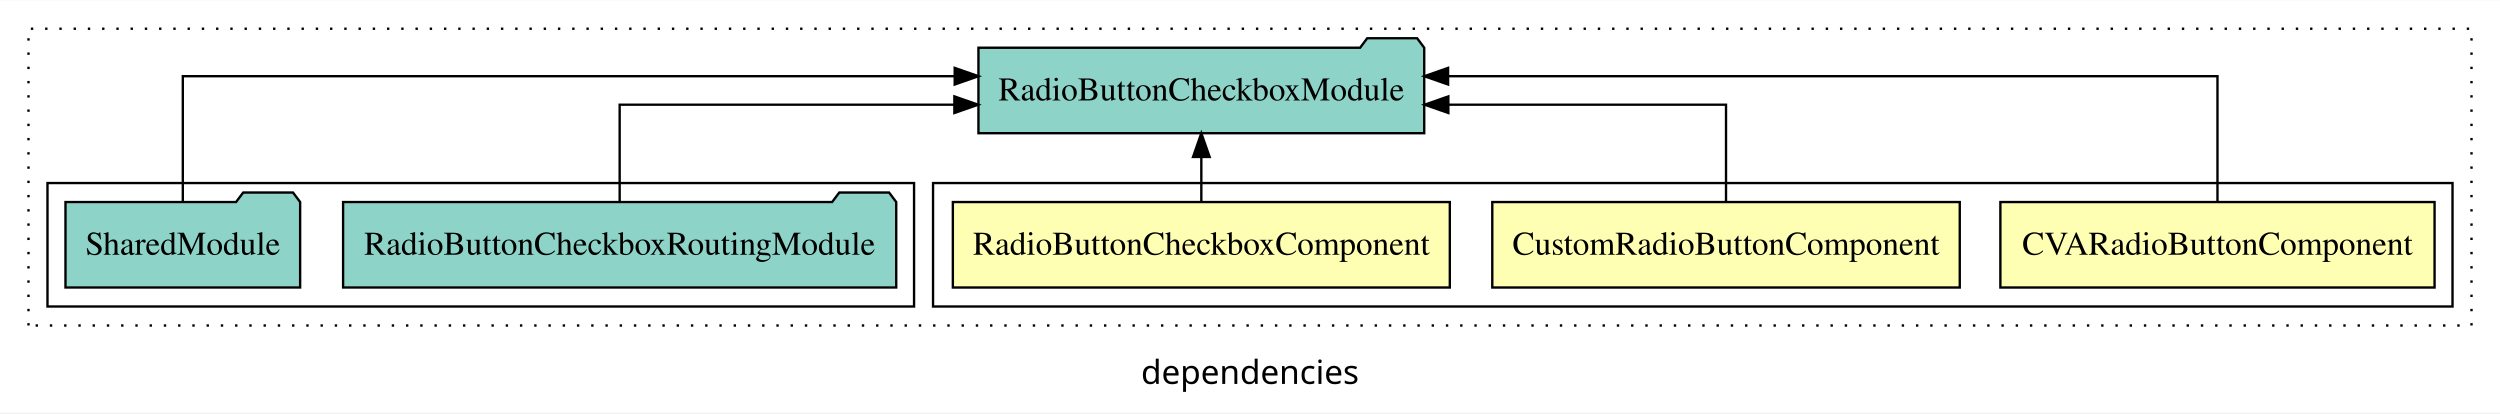
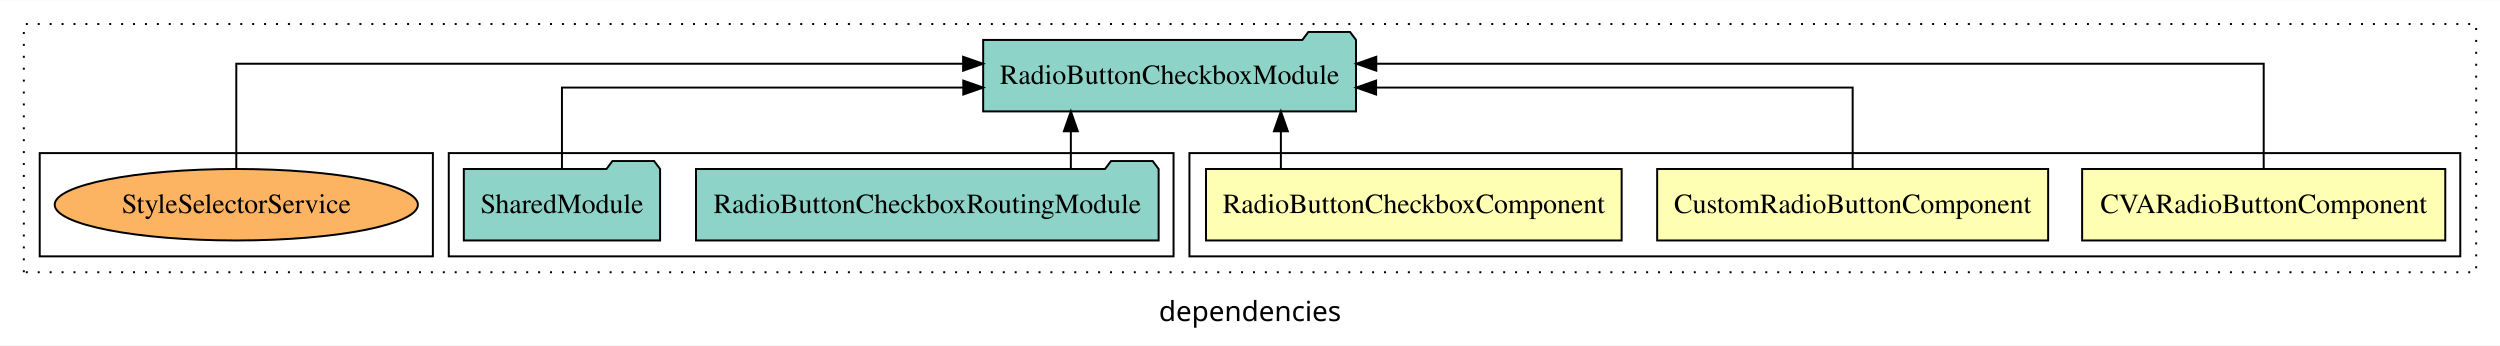
- <svg xmlns="http://www.w3.org/2000/svg" width="1053pt" height="174pt" viewBox="0.00 0.00 1053.00 173.80">
+ <svg xmlns="http://www.w3.org/2000/svg" width="1259pt" height="174pt" viewBox="0.00 0.00 1259.00 173.80">
  <g id="graph0" class="graph" transform="scale(1 1) rotate(0) translate(4 169.8)">
-     <polygon fill="white" stroke="transparent" points="-4,4 -4,-169.8 1049,-169.8 1049,4 -4,4" />
-     <text text-anchor="middle" x="522.5" y="-8.2" font-family="sans-serif" font-size="14.00">dependencies</text>
+     <polygon fill="white" stroke="transparent" points="-4,4 -4,-169.8 1255,-169.8 1255,4 -4,4" />
+     <text text-anchor="middle" x="625.5" y="-8.2" font-family="sans-serif" font-size="14.00">dependencies</text>
    <g id="clust1" class="cluster">
-       <polygon fill="none" stroke="black" stroke-dasharray="1,5" points="8,-32.8 8,-157.8 1037,-157.8 1037,-32.8 8,-32.8" />
+       <polygon fill="none" stroke="black" stroke-dasharray="1,5" points="8,-32.8 8,-157.8 1243,-157.8 1243,-32.8 8,-32.8" />
    </g>
    <g id="clust2" class="cluster">
-       <polygon fill="none" stroke="black" points="389,-40.8 389,-92.8 1029,-92.8 1029,-40.8 389,-40.8" />
+       <polygon fill="none" stroke="black" points="595,-40.8 595,-92.8 1235,-92.8 1235,-40.8 595,-40.8" />
    </g>
    <g id="clust6" class="cluster">
-       <polygon fill="none" stroke="black" points="16,-40.8 16,-92.8 381,-92.8 381,-40.8 16,-40.8" />
+       <polygon fill="none" stroke="black" points="222,-40.8 222,-92.8 587,-92.8 587,-40.8 222,-40.8" />
+     </g>
+     <g id="clust9" class="cluster">
+       <polygon fill="none" stroke="black" points="16,-40.8 16,-92.8 214,-92.8 214,-40.8 16,-40.8" />
    </g>
    <g id="node1" class="node">
-       <polygon fill="#ffffb3" stroke="black" points="1021.44,-84.8 838.56,-84.8 838.56,-48.8 1021.44,-48.8 1021.44,-84.8" />
-       <text text-anchor="middle" x="930" y="-62.6" font-family="Times,serif" font-size="14.00">CVARadioButtonComponent</text>
+       <polygon fill="#ffffb3" stroke="black" points="1227.44,-84.8 1044.56,-84.8 1044.56,-48.8 1227.44,-48.8 1227.44,-84.8" />
+       <text text-anchor="middle" x="1136" y="-62.6" font-family="Times,serif" font-size="14.00">CVARadioButtonComponent</text>
    </g>
    <g id="node4" class="node">
-       <polygon fill="#8dd3c7" stroke="black" points="595.88,-149.8 592.88,-153.8 571.88,-153.8 568.88,-149.8 408.12,-149.8 408.12,-113.8 595.88,-113.8 595.88,-149.8" />
-       <text text-anchor="middle" x="502" y="-127.6" font-family="Times,serif" font-size="14.00">RadioButtonCheckboxModule</text>
+       <polygon fill="#8dd3c7" stroke="black" points="678.88,-149.8 675.88,-153.8 654.88,-153.8 651.88,-149.8 491.12,-149.8 491.12,-113.8 678.88,-113.8 678.88,-149.8" />
+       <text text-anchor="middle" x="585" y="-127.6" font-family="Times,serif" font-size="14.00">RadioButtonCheckboxModule</text>
    </g>
    <g id="edge1" class="edge">
-       <path fill="none" stroke="black" d="M930,-85.08C930,-106.12 930,-137.8 930,-137.8 930,-137.8 605.93,-137.8 605.93,-137.8" />
-       <polygon fill="black" stroke="black" points="605.93,-134.3 595.93,-137.8 605.93,-141.3 605.93,-134.3" />
+       <path fill="none" stroke="black" d="M1136,-85.08C1136,-106.12 1136,-137.8 1136,-137.8 1136,-137.8 689.09,-137.8 689.09,-137.8" />
+       <polygon fill="black" stroke="black" points="689.09,-134.3 679.09,-137.8 689.09,-141.3 689.09,-134.3" />
    </g>
    <g id="node2" class="node">
-       <polygon fill="#ffffb3" stroke="black" points="821.45,-84.8 624.55,-84.8 624.55,-48.8 821.45,-48.8 821.45,-84.8" />
-       <text text-anchor="middle" x="723" y="-62.6" font-family="Times,serif" font-size="14.00">CustomRadioButtonComponent</text>
+       <polygon fill="#ffffb3" stroke="black" points="1027.45,-84.8 830.55,-84.8 830.55,-48.8 1027.45,-48.8 1027.45,-84.8" />
+       <text text-anchor="middle" x="929" y="-62.6" font-family="Times,serif" font-size="14.00">CustomRadioButtonComponent</text>
    </g>
    <g id="edge2" class="edge">
-       <path fill="none" stroke="black" d="M723,-84.82C723,-102.17 723,-125.8 723,-125.8 723,-125.8 606.04,-125.8 606.04,-125.8" />
-       <polygon fill="black" stroke="black" points="606.04,-122.3 596.04,-125.8 606.04,-129.3 606.04,-122.3" />
+       <path fill="none" stroke="black" d="M929,-84.82C929,-102.17 929,-125.8 929,-125.8 929,-125.8 689,-125.8 689,-125.8" />
+       <polygon fill="black" stroke="black" points="689,-122.3 679,-125.8 689,-129.3 689,-122.3" />
    </g>
    <g id="node3" class="node">
-       <polygon fill="#ffffb3" stroke="black" points="606.66,-84.8 397.34,-84.8 397.34,-48.8 606.66,-48.8 606.66,-84.8" />
-       <text text-anchor="middle" x="502" y="-62.6" font-family="Times,serif" font-size="14.00">RadioButtonCheckboxComponent</text>
+       <polygon fill="#ffffb3" stroke="black" points="812.66,-84.8 603.34,-84.8 603.34,-48.8 812.66,-48.8 812.66,-84.8" />
+       <text text-anchor="middle" x="708" y="-62.6" font-family="Times,serif" font-size="14.00">RadioButtonCheckboxComponent</text>
    </g>
    <g id="edge3" class="edge">
-       <path fill="none" stroke="black" d="M502,-84.91C502,-84.91 502,-103.79 502,-103.79" />
-       <polygon fill="black" stroke="black" points="498.5,-103.79 502,-113.79 505.5,-103.79 498.5,-103.79" />
+       <path fill="none" stroke="black" d="M641.05,-84.91C641.05,-84.91 641.05,-103.79 641.05,-103.79" />
+       <polygon fill="black" stroke="black" points="637.55,-103.79 641.05,-113.79 644.55,-103.79 637.55,-103.79" />
    </g>
    <g id="node5" class="node">
-       <polygon fill="#8dd3c7" stroke="black" points="373.49,-84.8 370.49,-88.8 349.49,-88.8 346.49,-84.8 140.51,-84.8 140.51,-48.8 373.49,-48.8 373.49,-84.8" />
-       <text text-anchor="middle" x="257" y="-62.6" font-family="Times,serif" font-size="14.00">RadioButtonCheckboxRoutingModule</text>
+       <polygon fill="#8dd3c7" stroke="black" points="579.49,-84.8 576.49,-88.8 555.49,-88.8 552.49,-84.8 346.51,-84.8 346.51,-48.8 579.49,-48.8 579.49,-84.8" />
+       <text text-anchor="middle" x="463" y="-62.6" font-family="Times,serif" font-size="14.00">RadioButtonCheckboxRoutingModule</text>
    </g>
    <g id="edge4" class="edge">
-       <path fill="none" stroke="black" d="M257,-84.82C257,-102.17 257,-125.8 257,-125.8 257,-125.8 397.98,-125.8 397.98,-125.8" />
-       <polygon fill="black" stroke="black" points="397.98,-129.3 407.98,-125.8 397.98,-122.3 397.98,-129.3" />
+       <path fill="none" stroke="black" d="M535.28,-84.91C535.28,-84.91 535.28,-103.79 535.28,-103.79" />
+       <polygon fill="black" stroke="black" points="531.78,-103.79 535.28,-113.79 538.78,-103.79 531.78,-103.79" />
    </g>
    <g id="node6" class="node">
-       <polygon fill="#8dd3c7" stroke="black" points="122.42,-84.8 119.42,-88.8 98.42,-88.8 95.42,-84.8 23.58,-84.8 23.58,-48.8 122.42,-48.8 122.42,-84.8" />
-       <text text-anchor="middle" x="73" y="-62.6" font-family="Times,serif" font-size="14.00">SharedModule</text>
+       <polygon fill="#8dd3c7" stroke="black" points="328.42,-84.8 325.42,-88.8 304.42,-88.8 301.42,-84.8 229.58,-84.8 229.58,-48.8 328.42,-48.8 328.42,-84.8" />
+       <text text-anchor="middle" x="279" y="-62.6" font-family="Times,serif" font-size="14.00">SharedModule</text>
    </g>
    <g id="edge5" class="edge">
-       <path fill="none" stroke="black" d="M73,-85.08C73,-106.12 73,-137.8 73,-137.8 73,-137.8 398.12,-137.8 398.12,-137.8" />
-       <polygon fill="black" stroke="black" points="398.12,-141.3 408.12,-137.8 398.12,-134.3 398.12,-141.3" />
+       <path fill="none" stroke="black" d="M279,-84.82C279,-102.17 279,-125.8 279,-125.8 279,-125.8 481.11,-125.8 481.11,-125.8" />
+       <polygon fill="black" stroke="black" points="481.11,-129.3 491.11,-125.8 481.11,-122.3 481.11,-129.3" />
+     </g>
+     <g id="node7" class="node">
+       <ellipse fill="#fdb462" stroke="black" cx="115" cy="-66.8" rx="91.46" ry="18" />
+       <text text-anchor="middle" x="115" y="-62.6" font-family="Times,serif" font-size="14.00">StyleSelectorService</text>
+     </g>
+     <g id="edge6" class="edge">
+       <path fill="none" stroke="black" d="M115,-85.08C115,-106.12 115,-137.8 115,-137.8 115,-137.8 481.02,-137.8 481.02,-137.8" />
+       <polygon fill="black" stroke="black" points="481.02,-141.3 491.02,-137.8 481.02,-134.3 481.02,-141.3" />
    </g>
  </g>
</svg>
